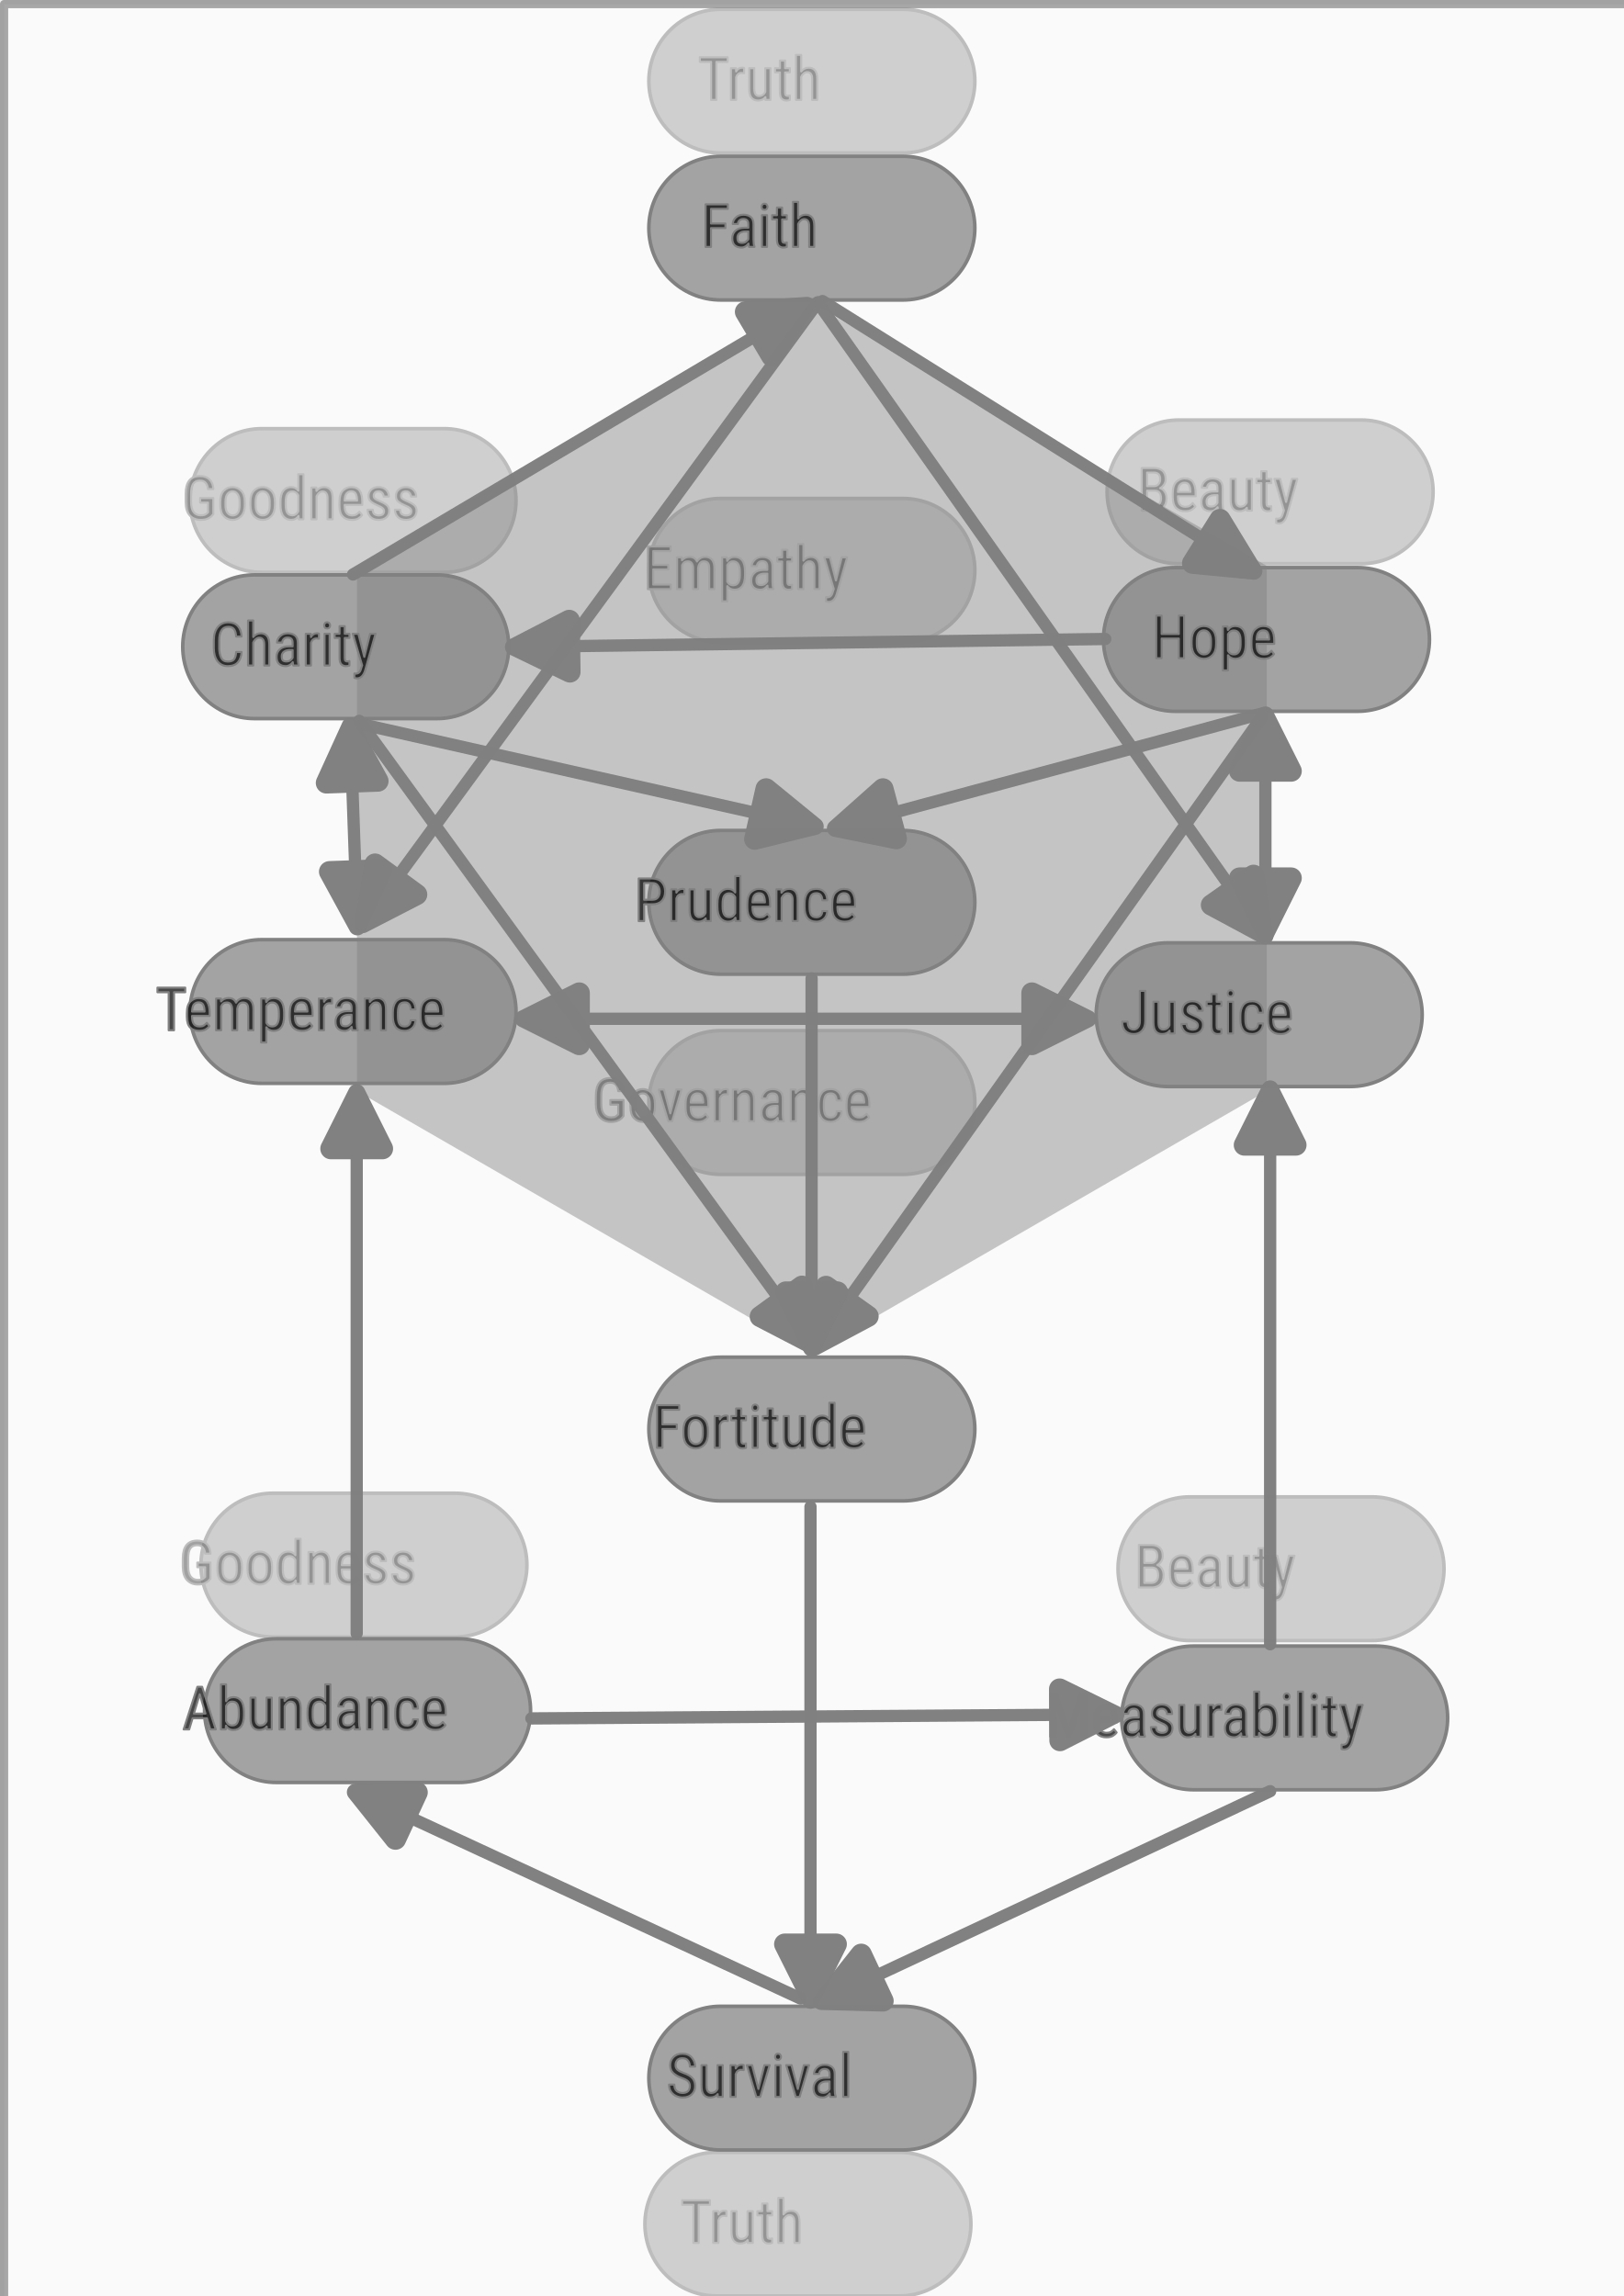
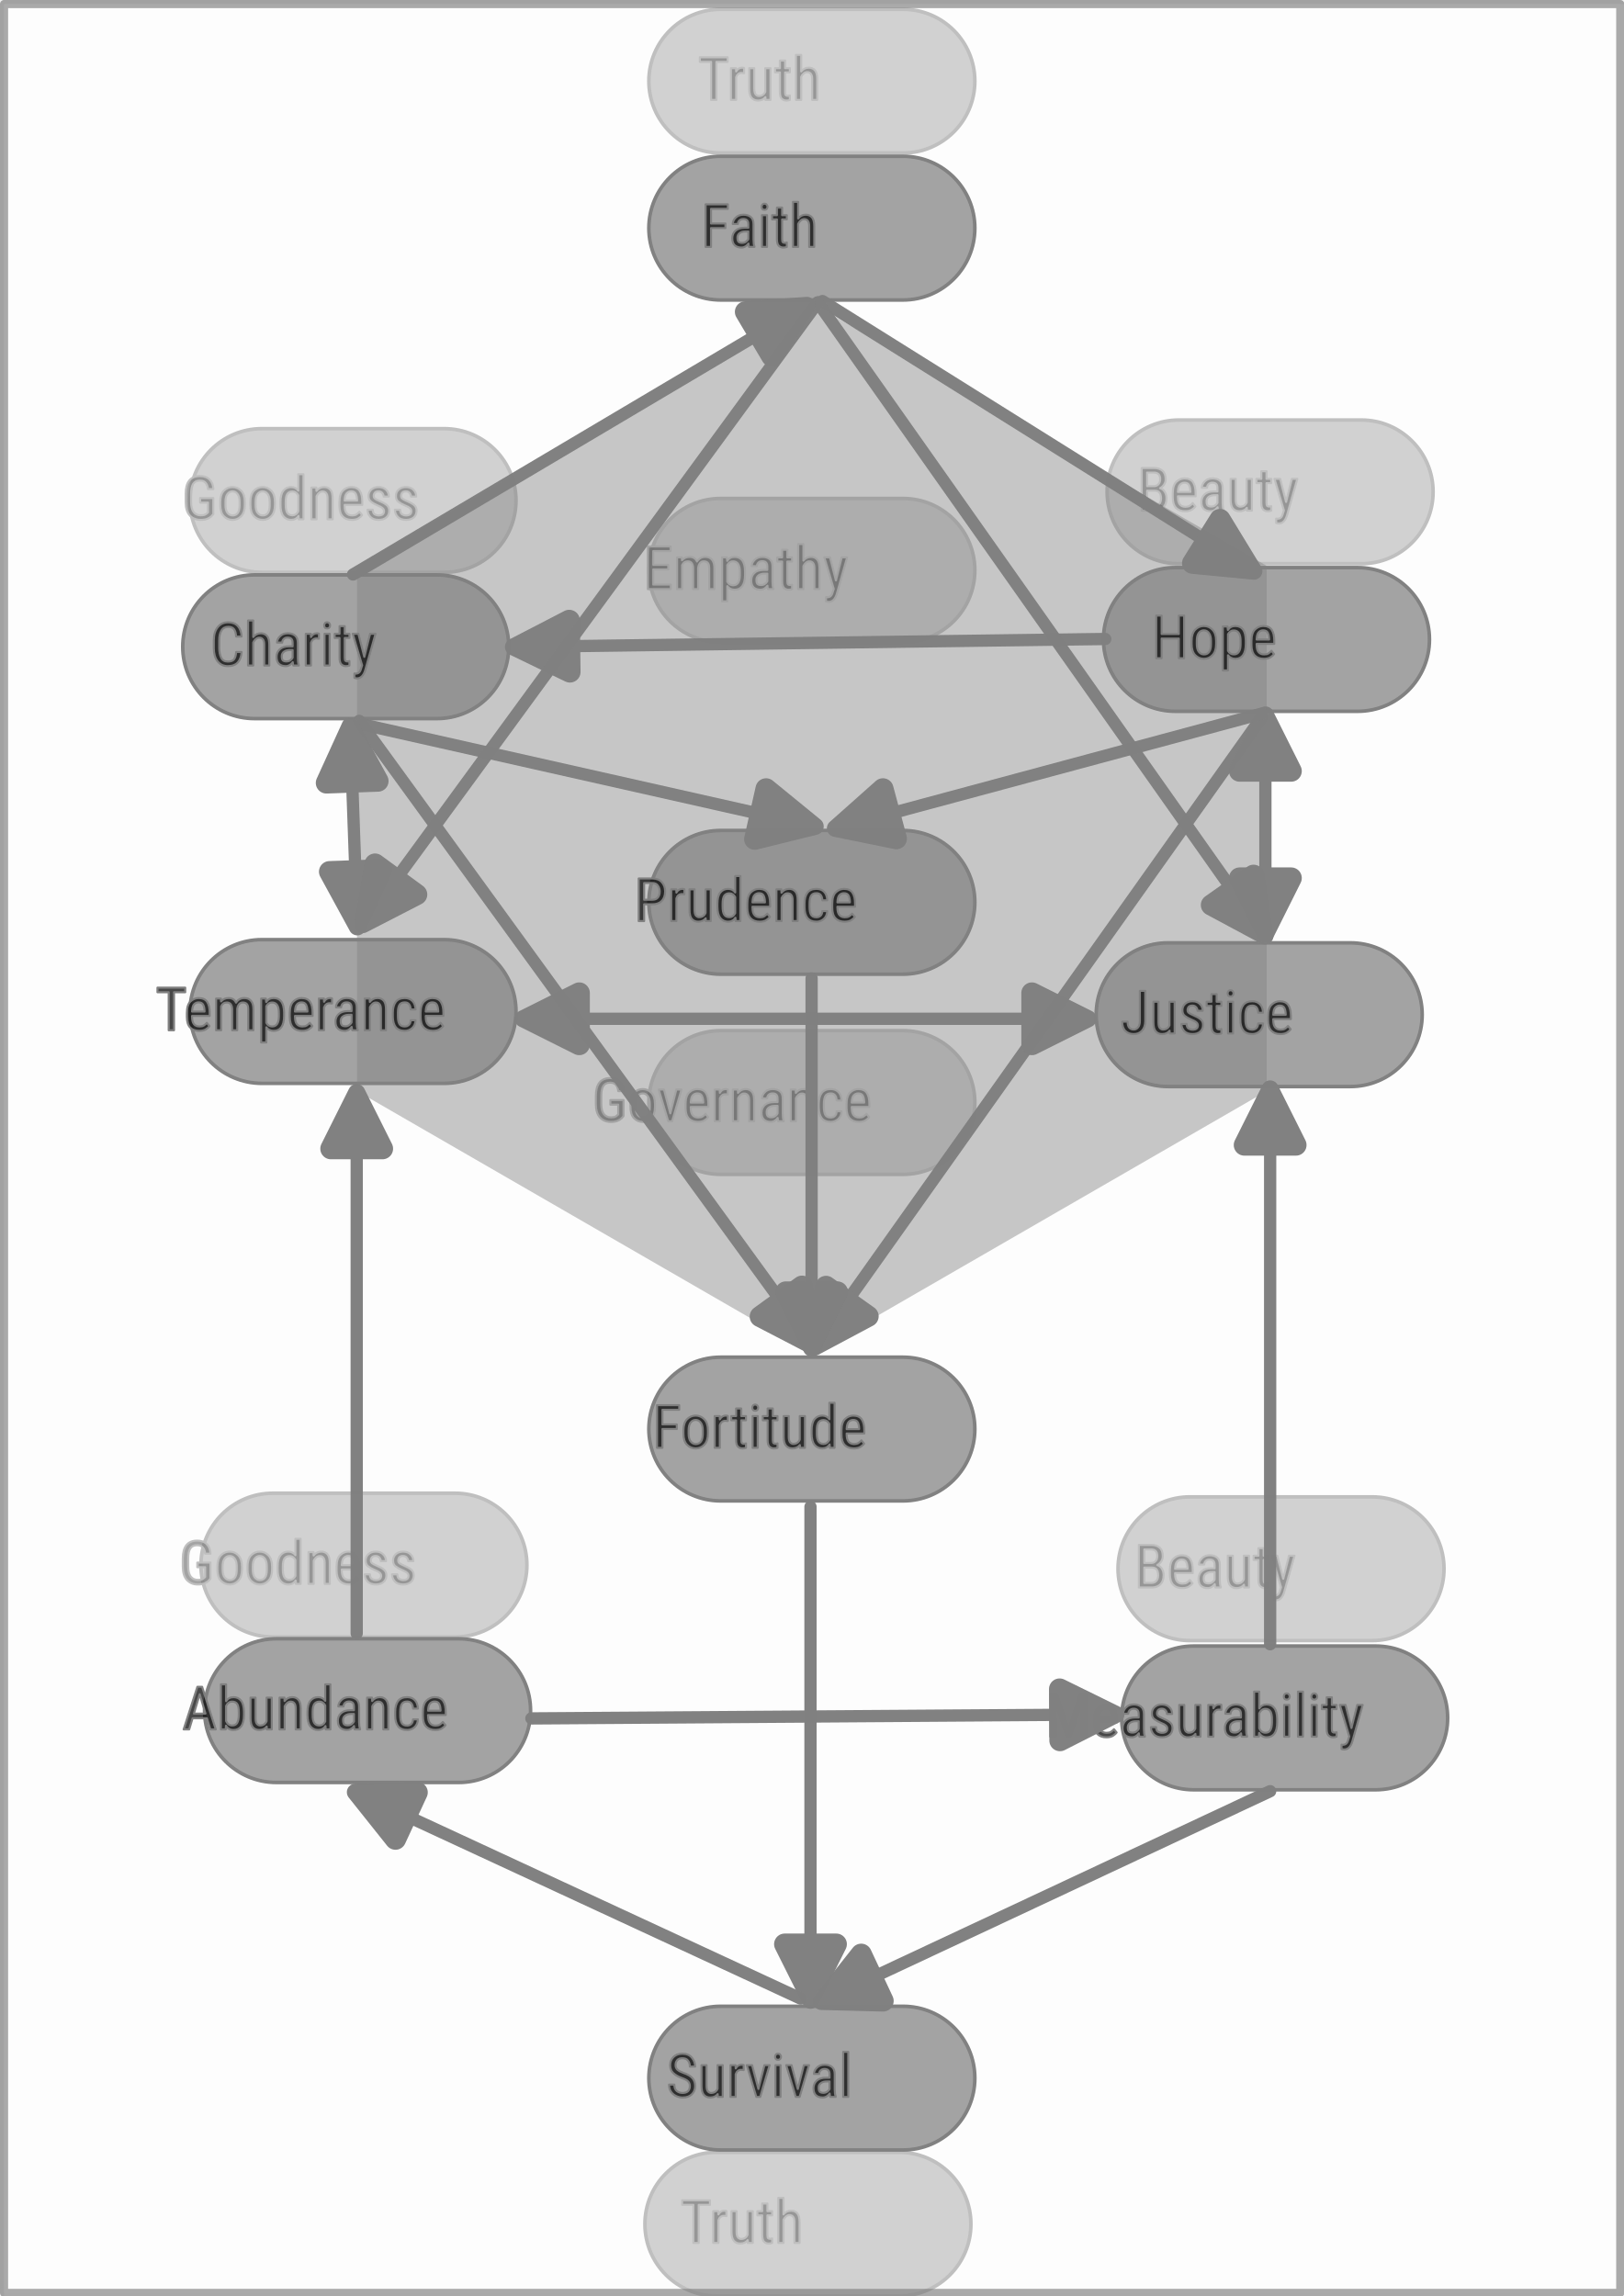
- <svg xmlns="http://www.w3.org/2000/svg" width="210mm" height="297mm" viewBox="0 0 210 297" version="1.1" id="svg5">
+ <svg xmlns="http://www.w3.org/2000/svg" width="793.701" height="1122.52" viewBox="0 0 210 297" version="1.1" id="svg5">
  <defs id="defs2">
    <marker style="overflow:visible" id="RoundedArrow" refX="0" refY="0" orient="auto-start-reverse" markerWidth="6.135" markerHeight="5.93" viewBox="0 0 6.135 5.93" preserveAspectRatio="xMidYMid">
      <path transform="scale(0.7)" d="m -0.211,-4.106 6.422,3.211 a 1,1 90 0 1 0,1.789 L -0.211,4.106 A 1.236,1.236 31.717 0 1 -2,3 v -6 a 1.236,1.236 148.283 0 1 1.789,-1.106 z" style="fill:context-stroke;fill-rule:evenodd;stroke:none" id="path1367" />
    </marker>
    <marker style="overflow:visible" id="RoundedArrow-6" refX="0" refY="0" orient="auto-start-reverse" markerWidth="6.135" markerHeight="5.93" viewBox="0 0 6.135 5.93" preserveAspectRatio="xMidYMid">
      <path transform="scale(0.7)" d="m -0.211,-4.106 6.422,3.211 a 1,1 90 0 1 0,1.789 L -0.211,4.106 A 1.236,1.236 31.717 0 1 -2,3 v -6 a 1.236,1.236 148.283 0 1 1.789,-1.106 z" style="fill:context-stroke;fill-rule:evenodd;stroke:none" id="path1367-1" />
    </marker>
    <marker style="overflow:visible" id="RoundedArrow-8" refX="0" refY="0" orient="auto-start-reverse" markerWidth="6.135" markerHeight="5.93" viewBox="0 0 6.135 5.93" preserveAspectRatio="xMidYMid">
      <path transform="scale(0.7)" d="m -0.211,-4.106 6.422,3.211 a 1,1 90 0 1 0,1.789 L -0.211,4.106 A 1.236,1.236 31.717 0 1 -2,3 v -6 a 1.236,1.236 148.283 0 1 1.789,-1.106 z" style="fill:context-stroke;fill-rule:evenodd;stroke:none" id="path1367-11" />
    </marker>
    <marker style="overflow:visible" id="RoundedArrow-0" refX="0" refY="0" orient="auto-start-reverse" markerWidth="6.135" markerHeight="5.93" viewBox="0 0 6.135 5.93" preserveAspectRatio="xMidYMid">
      <path transform="scale(0.7)" d="m -0.211,-4.106 6.422,3.211 a 1,1 90 0 1 0,1.789 L -0.211,4.106 A 1.236,1.236 31.717 0 1 -2,3 v -6 a 1.236,1.236 148.283 0 1 1.789,-1.106 z" style="fill:context-stroke;fill-rule:evenodd;stroke:none" id="path1367-0" />
    </marker>
    <marker style="overflow:visible" id="RoundedArrow-3" refX="0" refY="0" orient="auto-start-reverse" markerWidth="6.135" markerHeight="5.93" viewBox="0 0 6.135 5.93" preserveAspectRatio="xMidYMid">
      <path transform="scale(0.7)" d="m -0.211,-4.106 6.422,3.211 a 1,1 90 0 1 0,1.789 L -0.211,4.106 A 1.236,1.236 31.717 0 1 -2,3 v -6 a 1.236,1.236 148.283 0 1 1.789,-1.106 z" style="fill:context-stroke;fill-rule:evenodd;stroke:none" id="path1367-7" />
    </marker>
    <marker style="overflow:visible" id="RoundedArrow-1" refX="0" refY="0" orient="auto-start-reverse" markerWidth="6.135" markerHeight="5.93" viewBox="0 0 6.135 5.93" preserveAspectRatio="xMidYMid">
      <path transform="scale(0.7)" d="m -0.211,-4.106 6.422,3.211 a 1,1 90 0 1 0,1.789 L -0.211,4.106 A 1.236,1.236 31.717 0 1 -2,3 v -6 a 1.236,1.236 148.283 0 1 1.789,-1.106 z" style="fill:context-stroke;fill-rule:evenodd;stroke:none" id="path1367-3" />
    </marker>
    <marker style="overflow:visible" id="RoundedArrow-37" refX="0" refY="0" orient="auto-start-reverse" markerWidth="6.135" markerHeight="5.93" viewBox="0 0 6.135 5.93" preserveAspectRatio="xMidYMid">
      <path transform="scale(0.7)" d="m -0.211,-4.106 6.422,3.211 a 1,1 90 0 1 0,1.789 L -0.211,4.106 A 1.236,1.236 31.717 0 1 -2,3 v -6 a 1.236,1.236 148.283 0 1 1.789,-1.106 z" style="fill:context-stroke;fill-rule:evenodd;stroke:none" id="path1367-75" />
    </marker>
    <marker style="overflow:visible" id="RoundedArrow-86" refX="0" refY="0" orient="auto-start-reverse" markerWidth="6.135" markerHeight="5.93" viewBox="0 0 6.135 5.93" preserveAspectRatio="xMidYMid">
      <path transform="scale(0.7)" d="m -0.211,-4.106 6.422,3.211 a 1,1 90 0 1 0,1.789 L -0.211,4.106 A 1.236,1.236 31.717 0 1 -2,3 v -6 a 1.236,1.236 148.283 0 1 1.789,-1.106 z" style="fill:context-stroke;fill-rule:evenodd;stroke:none" id="path1367-15" />
    </marker>
    <marker style="overflow:visible" id="RoundedArrow-5" refX="0" refY="0" orient="auto-start-reverse" markerWidth="6.135" markerHeight="5.93" viewBox="0 0 6.135 5.93" preserveAspectRatio="xMidYMid">
      <path transform="scale(0.7)" d="m -0.211,-4.106 6.422,3.211 a 1,1 90 0 1 0,1.789 L -0.211,4.106 A 1.236,1.236 31.717 0 1 -2,3 v -6 a 1.236,1.236 148.283 0 1 1.789,-1.106 z" style="fill:context-stroke;fill-rule:evenodd;stroke:none" id="path1367-31" />
    </marker>
    <marker style="overflow:visible" id="RoundedArrow-9" refX="0" refY="0" orient="auto-start-reverse" markerWidth="6.135" markerHeight="5.93" viewBox="0 0 6.135 5.93" preserveAspectRatio="xMidYMid">
      <path transform="scale(0.7)" d="m -0.211,-4.106 6.422,3.211 a 1,1 90 0 1 0,1.789 L -0.211,4.106 A 1.236,1.236 31.717 0 1 -2,3 v -6 a 1.236,1.236 148.283 0 1 1.789,-1.106 z" style="fill:context-stroke;fill-rule:evenodd;stroke:none" id="path1367-5" />
    </marker>
    <marker style="overflow:visible" id="RoundedArrow-68" refX="0" refY="0" orient="auto-start-reverse" markerWidth="6.135" markerHeight="5.93" viewBox="0 0 6.135 5.93" preserveAspectRatio="xMidYMid">
      <path transform="scale(0.7)" d="m -0.211,-4.106 6.422,3.211 a 1,1 90 0 1 0,1.789 L -0.211,4.106 A 1.236,1.236 31.717 0 1 -2,3 v -6 a 1.236,1.236 148.283 0 1 1.789,-1.106 z" style="fill:context-stroke;fill-rule:evenodd;stroke:none" id="path1367-54" />
    </marker>
    <marker style="overflow:visible" id="RoundedArrow-6-9" refX="0" refY="0" orient="auto-start-reverse" markerWidth="6.135" markerHeight="5.93" viewBox="0 0 6.135 5.93" preserveAspectRatio="xMidYMid">
      <path transform="scale(0.7)" d="m -0.211,-4.106 6.422,3.211 a 1,1 90 0 1 0,1.789 L -0.211,4.106 A 1.236,1.236 31.717 0 1 -2,3 v -6 a 1.236,1.236 148.283 0 1 1.789,-1.106 z" style="fill:context-stroke;fill-rule:evenodd;stroke:none" id="path1367-1-4" />
    </marker>
    <marker style="overflow:visible" id="RoundedArrow-6-95" refX="0" refY="0" orient="auto-start-reverse" markerWidth="6.135" markerHeight="5.93" viewBox="0 0 6.135 5.93" preserveAspectRatio="xMidYMid">
      <path transform="scale(0.7)" d="m -0.211,-4.106 6.422,3.211 a 1,1 90 0 1 0,1.789 L -0.211,4.106 A 1.236,1.236 31.717 0 1 -2,3 v -6 a 1.236,1.236 148.283 0 1 1.789,-1.106 z" style="fill:context-stroke;fill-rule:evenodd;stroke:none" id="path1367-1-1" />
    </marker>
    <marker style="overflow:visible" id="RoundedArrow-6-4" refX="0" refY="0" orient="auto-start-reverse" markerWidth="6.135" markerHeight="5.93" viewBox="0 0 6.135 5.93" preserveAspectRatio="xMidYMid">
      <path transform="scale(0.7)" d="m -0.211,-4.106 6.422,3.211 a 1,1 90 0 1 0,1.789 L -0.211,4.106 A 1.236,1.236 31.717 0 1 -2,3 v -6 a 1.236,1.236 148.283 0 1 1.789,-1.106 z" style="fill:context-stroke;fill-rule:evenodd;stroke:none" id="path1367-1-5" />
    </marker>
    <marker style="overflow:visible" id="RoundedArrow-6-46" refX="0" refY="0" orient="auto-start-reverse" markerWidth="6.135" markerHeight="5.93" viewBox="0 0 6.135 5.93" preserveAspectRatio="xMidYMid">
      <path transform="scale(0.7)" d="m -0.211,-4.106 6.422,3.211 a 1,1 90 0 1 0,1.789 L -0.211,4.106 A 1.236,1.236 31.717 0 1 -2,3 v -6 a 1.236,1.236 148.283 0 1 1.789,-1.106 z" style="fill:context-stroke;fill-rule:evenodd;stroke:none" id="path1367-1-0" />
    </marker>
    <marker style="overflow:visible" id="RoundedArrow-6-47" refX="0" refY="0" orient="auto-start-reverse" markerWidth="6.135" markerHeight="5.93" viewBox="0 0 6.135 5.93" preserveAspectRatio="xMidYMid">
      <path transform="scale(0.7)" d="m -0.211,-4.106 6.422,3.211 a 1,1 90 0 1 0,1.789 L -0.211,4.106 A 1.236,1.236 31.717 0 1 -2,3 v -6 a 1.236,1.236 148.283 0 1 1.789,-1.106 z" style="fill:context-stroke;fill-rule:evenodd;stroke:none" id="path1367-1-7" />
    </marker>
    <marker style="overflow:visible" id="RoundedArrow-6-957" refX="0" refY="0" orient="auto-start-reverse" markerWidth="6.135" markerHeight="5.93" viewBox="0 0 6.135 5.93" preserveAspectRatio="xMidYMid">
      <path transform="scale(0.7)" d="m -0.211,-4.106 6.422,3.211 a 1,1 90 0 1 0,1.789 L -0.211,4.106 A 1.236,1.236 31.717 0 1 -2,3 v -6 a 1.236,1.236 148.283 0 1 1.789,-1.106 z" style="fill:context-stroke;fill-rule:evenodd;stroke:none" id="path1367-1-2" />
    </marker>
    <marker style="overflow:visible" id="RoundedArrow-6-2" refX="0" refY="0" orient="auto-start-reverse" markerWidth="6.135" markerHeight="5.93" viewBox="0 0 6.135 5.93" preserveAspectRatio="xMidYMid">
      <path transform="scale(0.7)" d="m -0.211,-4.106 6.422,3.211 a 1,1 90 0 1 0,1.789 L -0.211,4.106 A 1.236,1.236 31.717 0 1 -2,3 v -6 a 1.236,1.236 148.283 0 1 1.789,-1.106 z" style="fill:context-stroke;fill-rule:evenodd;stroke:none" id="path1367-1-9" />
    </marker>
    <marker style="overflow:visible" id="RoundedArrow-6-46-9" refX="0" refY="0" orient="auto-start-reverse" markerWidth="6.135" markerHeight="5.93" viewBox="0 0 6.135 5.93" preserveAspectRatio="xMidYMid">
      <path transform="scale(0.7)" d="m -0.211,-4.106 6.422,3.211 a 1,1 90 0 1 0,1.789 L -0.211,4.106 A 1.236,1.236 31.717 0 1 -2,3 v -6 a 1.236,1.236 148.283 0 1 1.789,-1.106 z" style="fill:context-stroke;fill-rule:evenodd;stroke:none" id="path1367-1-0-2" />
    </marker>
  </defs>
  <g id="layer3">
-     <rect style="display:inline;opacity:0.695;fill:#ffffff;stroke:#000000;stroke-width:1.058;stroke-linecap:round;stroke-linejoin:round;stroke-opacity:0.472" id="rect663" width="211.336" height="297.471" x="0.529" y="0.529" />
+     <rect style="display:inline;opacity:0.695;fill:#ffffff;stroke:#000000;stroke-width:0;stroke-linecap:round;stroke-linejoin:round;stroke-opacity:0.472;stroke-dasharray:none" id="rect663" width="211.336" height="297.471" x="0.529" y="0.529" />
+     <rect style="display:inline;opacity:0.695;fill:#ffffff;stroke:#000000;stroke-width:1.05;stroke-linecap:round;stroke-linejoin:round;stroke-opacity:0.472" id="rect663-2" width="209.029" height="296.077" x="0.525" y="0.525" />
  </g>
  <g id="layer2" style="display:inline">
    <path style="opacity:0.3;fill:#000000;fill-opacity:0.718;stroke:#808080;stroke-width:0;stroke-linecap:round;stroke-linejoin:round;stroke-dasharray:none" id="path11975" d="m 85.176,55.683 -59.759,34.502 -59.759,-34.502 0,-69.004 59.759,-34.502 59.759,34.502 z" transform="matrix(0.9844539,0,0,0.9844539,79.97833,86.31467)" />
  </g>
  <g id="layer1">
    <g id="g6864-4-4" transform="translate(90.84153,-136.0019)" />
    <path style="opacity:0;fill:#000000;fill-opacity:0.718;stroke:#808080;stroke-width:1.587;stroke-linecap:round;stroke-linejoin:round;stroke-dasharray:none" id="path6826" d="M 124.02,84.935 64.954,119.037 5.888,84.935 l 3e-7,-68.203 59.066,-34.102 59.066,34.102 z" transform="translate(40.04596,56.35921)" />
    <g id="g1960" transform="translate(2.862129,-25.06869)">
      <rect style="opacity:0.99;fill:#808080;fill-opacity:0.718;stroke:#808080;stroke-width:0.465;stroke-linecap:round;stroke-linejoin:round;stroke-dasharray:none" id="rect236" width="42.161" height="18.588" x="81.057" y="45.285" ry="9.294" rx="9.294" />
      <text xml:space="preserve" style="font-style:normal;font-variant:normal;font-weight:normal;font-stretch:normal;font-size:7.761px;font-family:'Roboto Condensed';-inkscape-font-specification:'Roboto Condensed, ';text-align:center;text-anchor:middle;opacity:0.99;fill:#000000;fill-opacity:0.718;stroke:#808080;stroke-width:0.265;stroke-linecap:round;stroke-linejoin:round;stroke-dasharray:none" x="101.609" y="57.011" id="text1003">
        <tspan id="tspan1001" style="font-size:7.761px;fill:#000000;stroke-width:0.265" x="101.609" y="57.011">Faith</tspan>
      </text>
    </g>
    <g id="g1960-5" transform="translate(73.42631,-17.04765)">
      <g id="g11757" style="opacity:0.5" transform="translate(-70.56418,36.24247)">
        <rect style="opacity:0.99;fill:#808080;fill-opacity:0.718;stroke:#808080;stroke-width:0.465;stroke-linecap:round;stroke-linejoin:round;stroke-dasharray:none" id="rect236-1" width="42.161" height="18.588" x="81.057" y="45.285" ry="9.294" rx="9.294" />
        <text xml:space="preserve" style="font-style:normal;font-variant:normal;font-weight:normal;font-stretch:normal;font-size:7.761px;font-family:'Roboto Condensed';-inkscape-font-specification:'Roboto Condensed, ';text-align:center;text-anchor:middle;opacity:0.99;fill:#000000;fill-opacity:0.718;stroke:#808080;stroke-width:0.265;stroke-linecap:round;stroke-linejoin:round;stroke-dasharray:none" x="101.609" y="57.011" id="text1003-3">
          <tspan id="tspan1001-26" style="font-size:7.761px;fill:#000000;stroke-width:0.265" x="101.609" y="57.011">Empathy</tspan>
        </text>
      </g>
    </g>
    <g id="g1960-5-6" transform="translate(206.1205,-48.93142)">
      <g id="g11757-0" style="opacity:0.5" transform="translate(-70.56418,36.24247)">
        <g id="g18421" transform="translate(-132.6941,100.7258)">
          <rect style="opacity:0.99;fill:#808080;fill-opacity:0.718;stroke:#808080;stroke-width:0.465;stroke-linecap:round;stroke-linejoin:round;stroke-dasharray:none" id="rect236-1-4" width="42.161" height="18.588" x="81.057" y="45.285" ry="9.294" rx="9.294" />
          <text xml:space="preserve" style="font-style:normal;font-variant:normal;font-weight:normal;font-stretch:normal;font-size:7.761px;font-family:'Roboto Condensed';-inkscape-font-specification:'Roboto Condensed, ';text-align:center;text-anchor:middle;opacity:0.99;fill:#000000;fill-opacity:0.718;stroke:#808080;stroke-width:0.265;stroke-linecap:round;stroke-linejoin:round;stroke-dasharray:none" x="101.609" y="57.011" id="text1003-3-9">
            <tspan id="tspan1001-26-9" style="font-size:7.761px;fill:#000000;stroke-width:0.265" x="101.609" y="57.011">Governance</tspan>
          </text>
        </g>
      </g>
    </g>
    <g id="g1955" transform="translate(-2.824088,-9.536199)">
      <rect style="opacity:0.99;fill:#808080;fill-opacity:0.718;stroke:#808080;stroke-width:0.465;stroke-linecap:round;stroke-linejoin:round;stroke-dasharray:none" id="rect236-4" width="42.161" height="18.588" x="145.541" y="82.959" ry="9.294" rx="9.294" />
      <text xml:space="preserve" style="font-style:normal;font-variant:normal;font-weight:normal;font-stretch:normal;font-size:7.761px;font-family:'Roboto Condensed';-inkscape-font-specification:'Roboto Condensed, ';text-align:center;text-anchor:middle;opacity:0.99;fill:#000000;fill-opacity:0.718;stroke:#808080;stroke-width:0.265;stroke-linecap:round;stroke-linejoin:round;stroke-dasharray:none" x="166.092" y="94.685" id="text1003-2">
        <tspan id="tspan1001-1" style="font-size:7.761px;fill:#000000;stroke-width:0.265" x="166.092" y="94.685">Hope</tspan>
      </text>
    </g>
    <g id="g1965" transform="translate(-28.71157,5.054927)">
      <rect style="opacity:0.99;fill:#808080;fill-opacity:0.718;stroke:#808080;stroke-width:0.465;stroke-linecap:round;stroke-linejoin:round;stroke-dasharray:none" id="rect236-8" width="42.161" height="18.588" x="52.346" y="69.31" ry="9.294" rx="9.294" />
      <text xml:space="preserve" style="font-style:normal;font-variant:normal;font-weight:normal;font-stretch:normal;font-size:7.761px;font-family:'Roboto Condensed';-inkscape-font-specification:'Roboto Condensed, ';text-align:center;text-anchor:middle;opacity:0.99;fill:#000000;fill-opacity:0.718;stroke:#808080;stroke-width:0.265;stroke-linecap:round;stroke-linejoin:round;stroke-dasharray:none" x="72.897" y="81.035" id="text1003-6">
        <tspan id="tspan1001-2" style="font-size:7.761px;fill:#000000;stroke-width:0.265" x="72.897" y="81.035">Charity</tspan>
      </text>
    </g>
    <g id="g1950" transform="translate(6.118859,-78.6094)">
      <rect style="opacity:0.99;fill:#808080;fill-opacity:0.718;stroke:#808080;stroke-width:0.465;stroke-linecap:round;stroke-linejoin:round;stroke-dasharray:none" id="rect236-5" width="42.161" height="18.588" x="18.457" y="200.159" ry="9.294" rx="9.294" />
      <text xml:space="preserve" style="font-style:normal;font-variant:normal;font-weight:normal;font-stretch:normal;font-size:7.761px;font-family:'Roboto Condensed';-inkscape-font-specification:'Roboto Condensed, ';text-align:center;text-anchor:middle;opacity:0.99;fill:#000000;fill-opacity:0.718;stroke:#808080;stroke-width:0.265;stroke-linecap:round;stroke-linejoin:round;stroke-dasharray:none" x="39.008" y="211.885" id="text1003-0">
        <tspan id="tspan1001-21" style="font-size:7.761px;fill:#000000;stroke-width:0.265" x="39.008" y="211.885">Temperance</tspan>
      </text>
    </g>
    <g id="g2743" transform="translate(-28.20286,5.054926)">
      <rect style="opacity:0.99;fill:#808080;fill-opacity:0.718;stroke:#808080;stroke-width:0.465;stroke-linecap:round;stroke-linejoin:round;stroke-dasharray:none" id="rect236-9" width="42.161" height="18.588" x="112.122" y="170.506" ry="9.294" rx="9.294" />
      <text xml:space="preserve" style="font-style:normal;font-variant:normal;font-weight:normal;font-stretch:normal;font-size:7.761px;font-family:'Roboto Condensed';-inkscape-font-specification:'Roboto Condensed, ';text-align:center;text-anchor:middle;opacity:0.99;fill:#000000;fill-opacity:0.718;stroke:#808080;stroke-width:0.265;stroke-linecap:round;stroke-linejoin:round;stroke-dasharray:none" x="132.674" y="182.232" id="text1003-5">
        <tspan id="tspan1001-9" style="font-size:7.761px;fill:#000000;stroke-width:0.265" x="132.674" y="182.232">Fortitude</tspan>
      </text>
    </g>
    <g id="g6864" transform="translate(30.63233,9.001433)">
      <rect style="opacity:0.99;fill:#808080;fill-opacity:0.718;stroke:#808080;stroke-width:0.465;stroke-linecap:round;stroke-linejoin:round;stroke-dasharray:none" id="rect236-9-6" width="42.161" height="18.588" x="53.287" y="250.522" ry="9.294" rx="9.294" />
      <text xml:space="preserve" style="font-style:normal;font-variant:normal;font-weight:normal;font-stretch:normal;font-size:7.761px;font-family:'Roboto Condensed';-inkscape-font-specification:'Roboto Condensed, ';text-align:center;text-anchor:middle;opacity:0.99;fill:#000000;fill-opacity:0.718;stroke:#808080;stroke-width:0.265;stroke-linecap:round;stroke-linejoin:round;stroke-dasharray:none" x="73.839" y="262.248" id="text1003-5-6">
        <tspan id="tspan1001-9-6" style="font-size:7.761px;fill:#000000;stroke-width:0.265" x="73.839" y="262.248">Survival</tspan>
      </text>
    </g>
    <g id="g6864-4" transform="translate(92.25357,10.7031)">
      <g id="g12291" style="opacity:0.5" transform="translate(-62.12995,17.18407)">
        <rect style="opacity:0.99;fill:#808080;fill-opacity:0.718;stroke:#808080;stroke-width:0.465;stroke-linecap:round;stroke-linejoin:round;stroke-dasharray:none" id="rect236-9-6-7" width="42.161" height="18.588" x="53.287" y="250.522" ry="9.294" rx="9.294" />
        <text xml:space="preserve" style="font-style:normal;font-variant:normal;font-weight:normal;font-stretch:normal;font-size:7.761px;font-family:'Roboto Condensed';-inkscape-font-specification:'Roboto Condensed, ';text-align:center;text-anchor:middle;opacity:0.99;fill:#000000;fill-opacity:0.718;stroke:#808080;stroke-width:0.265;stroke-linecap:round;stroke-linejoin:round;stroke-dasharray:none" x="73.839" y="262.248" id="text1003-5-6-9">
          <tspan id="tspan1001-9-6-8" style="font-size:7.761px;fill:#000000;stroke-width:0.265" x="73.839" y="262.248">Truth</tspan>
        </text>
      </g>
      <g id="g12281" style="opacity:0.5" transform="translate(-43.77338,42.54238)">
        <rect style="opacity:0.99;fill:#808080;fill-opacity:0.718;stroke:#808080;stroke-width:0.465;stroke-linecap:round;stroke-linejoin:round;stroke-dasharray:none" id="rect236-9-6-7-2" width="42.161" height="18.588" x="96.119" y="140.383" ry="9.294" rx="9.294" />
        <text xml:space="preserve" style="font-style:normal;font-variant:normal;font-weight:normal;font-stretch:normal;font-size:7.761px;font-family:'Roboto Condensed';-inkscape-font-specification:'Roboto Condensed, ';text-align:center;text-anchor:middle;opacity:0.99;fill:#000000;fill-opacity:0.718;stroke:#808080;stroke-width:0.265;stroke-linecap:round;stroke-linejoin:round;stroke-dasharray:none" x="116.671" y="152.108" id="text1003-5-6-9-5">
          <tspan id="tspan1001-9-6-8-0" style="font-size:7.761px;fill:#000000;stroke-width:0.265" x="116.671" y="152.108">Beauty</tspan>
        </text>
      </g>
      <g id="g12286" style="opacity:0.5" transform="translate(-154.3835,7.241275)">
        <rect style="opacity:0.99;fill:#808080;fill-opacity:0.718;stroke:#808080;stroke-width:0.465;stroke-linecap:round;stroke-linejoin:round;stroke-dasharray:none" id="rect236-9-6-7-3" width="42.161" height="18.588" x="88.117" y="175.213" ry="9.294" rx="9.294" />
        <text xml:space="preserve" style="font-style:normal;font-variant:normal;font-weight:normal;font-stretch:normal;font-size:7.761px;font-family:'Roboto Condensed';-inkscape-font-specification:'Roboto Condensed, ';text-align:center;text-anchor:middle;opacity:0.99;fill:#000000;fill-opacity:0.718;stroke:#808080;stroke-width:0.265;stroke-linecap:round;stroke-linejoin:round;stroke-dasharray:none" x="108.669" y="186.938" id="text1003-5-6-9-9">
          <tspan id="tspan1001-9-6-8-03" style="font-size:7.761px;fill:#000000;stroke-width:0.265" x="108.669" y="186.938">Goodness</tspan>
        </text>
      </g>
    </g>
    <g id="g12291-8" style="opacity:0.5" transform="translate(30.63233,-249.3192)">
      <rect style="opacity:0.99;fill:#808080;fill-opacity:0.718;stroke:#808080;stroke-width:0.465;stroke-linecap:round;stroke-linejoin:round;stroke-dasharray:none" id="rect236-9-6-7-1" width="42.161" height="18.588" x="53.287" y="250.522" ry="9.294" rx="9.294" />
      <text xml:space="preserve" style="font-style:normal;font-variant:normal;font-weight:normal;font-stretch:normal;font-size:7.761px;font-family:'Roboto Condensed';-inkscape-font-specification:'Roboto Condensed, ';text-align:center;text-anchor:middle;opacity:0.99;fill:#000000;fill-opacity:0.718;stroke:#808080;stroke-width:0.265;stroke-linecap:round;stroke-linejoin:round;stroke-dasharray:none" x="73.839" y="262.248" id="text1003-5-6-9-2">
        <tspan id="tspan1001-9-6-8-8" style="font-size:7.761px;fill:#000000;stroke-width:0.265" x="73.839" y="262.248">Truth</tspan>
      </text>
    </g>
    <g id="g12281-3" style="opacity:0.5" transform="translate(47.06815,-86.05118)">
      <rect style="opacity:0.99;fill:#808080;fill-opacity:0.718;stroke:#808080;stroke-width:0.465;stroke-linecap:round;stroke-linejoin:round;stroke-dasharray:none" id="rect236-9-6-7-2-9" width="42.161" height="18.588" x="96.119" y="140.383" ry="9.294" rx="9.294" />
      <text xml:space="preserve" style="font-style:normal;font-variant:normal;font-weight:normal;font-stretch:normal;font-size:7.761px;font-family:'Roboto Condensed';-inkscape-font-specification:'Roboto Condensed, ';text-align:center;text-anchor:middle;opacity:0.99;fill:#000000;fill-opacity:0.718;stroke:#808080;stroke-width:0.265;stroke-linecap:round;stroke-linejoin:round;stroke-dasharray:none" x="116.671" y="152.108" id="text1003-5-6-9-5-9">
        <tspan id="tspan1001-9-6-8-0-9" style="font-size:7.761px;fill:#000000;stroke-width:0.265" x="116.671" y="152.108">Beauty</tspan>
      </text>
    </g>
    <g id="g12286-6" style="opacity:0.5" transform="translate(-63.542,-119.7648)">
      <rect style="opacity:0.99;fill:#808080;fill-opacity:0.718;stroke:#808080;stroke-width:0.465;stroke-linecap:round;stroke-linejoin:round;stroke-dasharray:none" id="rect236-9-6-7-3-1" width="42.161" height="18.588" x="88.117" y="175.213" ry="9.294" rx="9.294" />
      <text xml:space="preserve" style="font-style:normal;font-variant:normal;font-weight:normal;font-stretch:normal;font-size:7.761px;font-family:'Roboto Condensed';-inkscape-font-specification:'Roboto Condensed, ';text-align:center;text-anchor:middle;opacity:0.99;fill:#000000;fill-opacity:0.718;stroke:#808080;stroke-width:0.265;stroke-linecap:round;stroke-linejoin:round;stroke-dasharray:none" x="108.669" y="186.938" id="text1003-5-6-9-9-7">
        <tspan id="tspan1001-9-6-8-03-3" style="font-size:7.761px;fill:#000000;stroke-width:0.265" x="108.669" y="186.938">Goodness</tspan>
      </text>
    </g>
    <g id="g6762" transform="translate(-85.66404,41.47845)">
      <rect style="opacity:0.99;fill:#808080;fill-opacity:0.718;stroke:#808080;stroke-width:0.465;stroke-linecap:round;stroke-linejoin:round;stroke-dasharray:none" id="rect236-9-8" width="42.161" height="18.588" x="112.122" y="170.506" ry="9.294" rx="9.294" />
      <text xml:space="preserve" style="font-style:normal;font-variant:normal;font-weight:normal;font-stretch:normal;font-size:7.761px;font-family:'Roboto Condensed';-inkscape-font-specification:'Roboto Condensed, ';text-align:center;text-anchor:middle;opacity:0.99;fill:#000000;fill-opacity:0.718;stroke:#808080;stroke-width:0.265;stroke-linecap:round;stroke-linejoin:round;stroke-dasharray:none" x="132.674" y="182.232" id="text1003-5-4">
        <tspan id="tspan1001-9-5" style="font-size:7.761px;fill:#000000;stroke-width:0.265" x="132.674" y="182.232">Abundance</tspan>
      </text>
    </g>
    <g id="g2743-7" transform="translate(32.9477,42.41981)">
      <g id="g6757">
        <g id="g6772">
          <rect style="opacity:0.99;fill:#808080;fill-opacity:0.718;stroke:#808080;stroke-width:0.465;stroke-linecap:round;stroke-linejoin:round;stroke-dasharray:none" id="rect236-9-0" width="42.161" height="18.588" x="112.122" y="170.506" ry="9.294" rx="9.294" />
          <text xml:space="preserve" style="font-style:normal;font-variant:normal;font-weight:normal;font-stretch:normal;font-size:7.761px;font-family:'Roboto Condensed';-inkscape-font-specification:'Roboto Condensed, ';text-align:center;text-anchor:middle;opacity:0.99;fill:#000000;fill-opacity:0.718;stroke:#808080;stroke-width:0.265;stroke-linecap:round;stroke-linejoin:round;stroke-dasharray:none" x="132.674" y="182.232" id="text1003-5-40">
            <tspan id="tspan1001-9-65" style="font-size:7.761px;fill:#000000;stroke-width:0.265" x="132.674" y="182.232">Measurability</tspan>
          </text>
        </g>
      </g>
    </g>
    <g id="g2748" transform="translate(84.25198,-95.61242)">
      <rect style="opacity:0.99;fill:#808080;fill-opacity:0.718;stroke:#808080;stroke-width:0.465;stroke-linecap:round;stroke-linejoin:round;stroke-dasharray:none" id="rect236-0" width="42.161" height="18.588" x="57.523" y="217.574" ry="9.294" rx="9.294" />
      <text xml:space="preserve" style="font-style:normal;font-variant:normal;font-weight:normal;font-stretch:normal;font-size:7.761px;font-family:'Roboto Condensed';-inkscape-font-specification:'Roboto Condensed, ';text-align:center;text-anchor:middle;opacity:0.99;fill:#000000;fill-opacity:0.718;stroke:#808080;stroke-width:0.265;stroke-linecap:round;stroke-linejoin:round;stroke-dasharray:none" x="78.075" y="229.3" id="text1003-64">
        <tspan id="tspan1001-7" style="font-size:7.761px;fill:#000000;stroke-width:0.265" x="78.075" y="229.3">Justice</tspan>
      </text>
    </g>
    <g id="g2738" transform="translate(84.72266,-50.84199)">
      <g id="g6831" transform="translate(-1.844693,-17.41521)">
        <rect style="opacity:0.99;fill:#808080;fill-opacity:0.718;stroke:#808080;stroke-width:0.465;stroke-linecap:round;stroke-linejoin:round;stroke-dasharray:none" id="rect236-7" width="42.161" height="18.588" x="1.041" y="175.684" ry="9.294" rx="9.294" />
        <text xml:space="preserve" style="font-style:normal;font-variant:normal;font-weight:normal;font-stretch:normal;font-size:7.761px;font-family:'Roboto Condensed';-inkscape-font-specification:'Roboto Condensed, ';text-align:center;text-anchor:middle;opacity:0.99;fill:#000000;fill-opacity:0.718;stroke:#808080;stroke-width:0.265;stroke-linecap:round;stroke-linejoin:round;stroke-dasharray:none" x="21.593" y="187.409" id="text1003-4">
          <tspan id="tspan1001-18" style="font-size:7.761px;fill:#000000;stroke-width:0.265" x="21.593" y="187.409">Prudence</tspan>
        </text>
      </g>
    </g>
    <path style="opacity:0.99;fill:#000000;fill-opacity:0.718;stroke:#808080;stroke-width:1.587;stroke-linecap:round;stroke-linejoin:round;stroke-dasharray:none;marker-end:url(#RoundedArrow)" d="m 106.374,38.944 50.363,31.536" id="path2804" />
-     <path style="opacity:0.99;fill:#000000;fill-opacity:0.718;stroke:#808080;stroke-width:1.587;stroke-linecap:round;stroke-linejoin:round;stroke-dasharray:none;marker-end:url(#RoundedArrow-6)" d="m 104.824,194.914 0,57.423" id="path2804-1" />
+     <path style="opacity:0.99;fill:#000000;fill-opacity:0.718;stroke:#808080;stroke-width:1.587;stroke-linecap:round;stroke-linejoin:round;stroke-dasharray:none;marker-end:url(#RoundedArrow-6)" d="m 104.824,194.914 v 57.423" id="path2804-1" />
    <path style="opacity:0.99;fill:#000000;fill-opacity:0.718;stroke:#808080;stroke-width:1.587;stroke-linecap:round;stroke-linejoin:round;stroke-dasharray:none;marker-end:url(#RoundedArrow-6-9)" d="m 164.274,212.692 -1e-5,-65.425" id="path2804-1-3" />
    <path style="opacity:0.99;fill:#000000;fill-opacity:0.718;stroke:#808080;stroke-width:1.587;stroke-linecap:round;stroke-linejoin:round;stroke-dasharray:none;marker-end:url(#RoundedArrow-8)" d="M 163.189,92.777 109.06,169.027" id="path2804-5" />
    <path style="opacity:0.99;fill:#000000;fill-opacity:0.718;stroke:#808080;stroke-width:1.587;stroke-linecap:round;stroke-linejoin:round;stroke-dasharray:none;marker-end:url(#RoundedArrow-0)" d="M 142.949,82.657 72.818,83.598" id="path2804-8" />
    <path style="opacity:0.99;fill:#000000;fill-opacity:0.718;stroke:#808080;stroke-width:1.587;stroke-linecap:round;stroke-linejoin:round;stroke-dasharray:none;marker-end:url(#RoundedArrow-3)" d="m 46.46,93.247 55.07,75.78" id="path2804-0" />
    <path style="opacity:0.99;fill:#000000;fill-opacity:0.718;stroke:#808080;stroke-width:1.587;stroke-linecap:round;stroke-linejoin:round;stroke-dasharray:none;marker-end:url(#RoundedArrow-1)" d="M 105.766,39.119 159.894,115.84" id="path2804-4" />
    <path style="opacity:0.99;fill:#000000;fill-opacity:0.718;stroke:#808080;stroke-width:1.587;stroke-linecap:round;stroke-linejoin:round;stroke-dasharray:none;marker-start:url(#RoundedArrow-8);marker-end:url(#RoundedArrow-37)" d="M 163.659,98.895 V 114.428" id="path2804-12" />
    <path style="opacity:0.99;fill:#000000;fill-opacity:0.718;stroke:#808080;stroke-width:1.587;stroke-linecap:round;stroke-linejoin:round;stroke-dasharray:none;marker-end:url(#RoundedArrow-86)" d="M 46.93,93.718 99.176,105.485" id="path2804-06" />
    <path style="opacity:0.99;fill:#000000;fill-opacity:0.718;stroke:#808080;stroke-width:1.587;stroke-linecap:round;stroke-linejoin:round;stroke-dasharray:none;marker-end:url(#RoundedArrow-5)" d="M 163.189,92.306 114.238,105.485" id="path2804-01" />
    <path style="opacity:0.99;fill:#000000;fill-opacity:0.718;stroke:#808080;stroke-width:1.587;stroke-linecap:round;stroke-linejoin:round;stroke-dasharray:none;marker-start:url(#RoundedArrow-6-46);marker-end:url(#RoundedArrow-9)" d="m 45.518,100.308 0.471,13.179" id="path2804-7" />
    <path style="opacity:0.99;fill:#000000;fill-opacity:0.718;stroke:#808080;stroke-width:1.587;stroke-linecap:round;stroke-linejoin:round;stroke-dasharray:none;marker-end:url(#RoundedArrow-68)" d="M 105.766,39.119 50.696,114.428" id="path2804-79" />
    <path style="opacity:0.99;fill:#000000;fill-opacity:0.718;stroke:#808080;stroke-width:1.587;stroke-linecap:round;stroke-linejoin:round;stroke-dasharray:none;marker-end:url(#RoundedArrow-6-95)" d="m 46.133,211.28 -2e-6,-63.542" id="path2804-1-7" />
    <path style="opacity:0.99;fill:#000000;fill-opacity:0.718;stroke:#808080;stroke-width:1.587;stroke-linecap:round;stroke-linejoin:round;stroke-dasharray:none;marker-end:url(#RoundedArrow-6-4)" d="M 103.556,258.529 51.781,234.524" id="path2804-1-1" />
    <path style="opacity:0.99;fill:#000000;fill-opacity:0.718;stroke:#808080;stroke-width:1.587;stroke-linecap:round;stroke-linejoin:round;stroke-dasharray:none;marker-end:url(#RoundedArrow-6-46)" d="m 68.726,222.287 69.19,-0.471" id="path2804-1-32" />
-     <path style="opacity:0.99;fill:#000000;fill-opacity:0.718;stroke:#808080;stroke-width:1.587;stroke-linecap:round;stroke-linejoin:round;stroke-dasharray:none;marker-start:url(#RoundedArrow-6);marker-end:url(#RoundedArrow-6-46-9)" d="m 74.066,131.785 60.247,0" id="path2804-1-32-2" />
+     <path style="opacity:0.99;fill:#000000;fill-opacity:0.718;stroke:#808080;stroke-width:1.587;stroke-linecap:round;stroke-linejoin:round;stroke-dasharray:none;marker-start:url(#RoundedArrow-6);marker-end:url(#RoundedArrow-6-46-9)" d="M 74.066,131.785 H 134.313" id="path2804-1-32-2" />
    <path style="opacity:0.99;fill:#000000;fill-opacity:0.718;stroke:#808080;stroke-width:1.587;stroke-linecap:round;stroke-linejoin:round;stroke-dasharray:none;marker-end:url(#RoundedArrow-6-47)" d="m 104.968,126.557 v 41.42" id="path2804-1-0" />
    <path style="opacity:0.99;fill:#000000;fill-opacity:0.718;stroke:#808080;stroke-width:1.587;stroke-linecap:round;stroke-linejoin:round;stroke-dasharray:none;marker-end:url(#RoundedArrow-6-957)" d="m 164.274,231.7 -52.246,24.475" id="path2804-1-9" />
    <path style="opacity:0.99;fill:#000000;fill-opacity:0.718;stroke:#808080;stroke-width:1.587;stroke-linecap:round;stroke-linejoin:round;stroke-dasharray:none;marker-end:url(#RoundedArrow-6-2)" d="M 45.662,74.312 98.849,42.776" id="path2804-1-98" />
  </g>
</svg>
